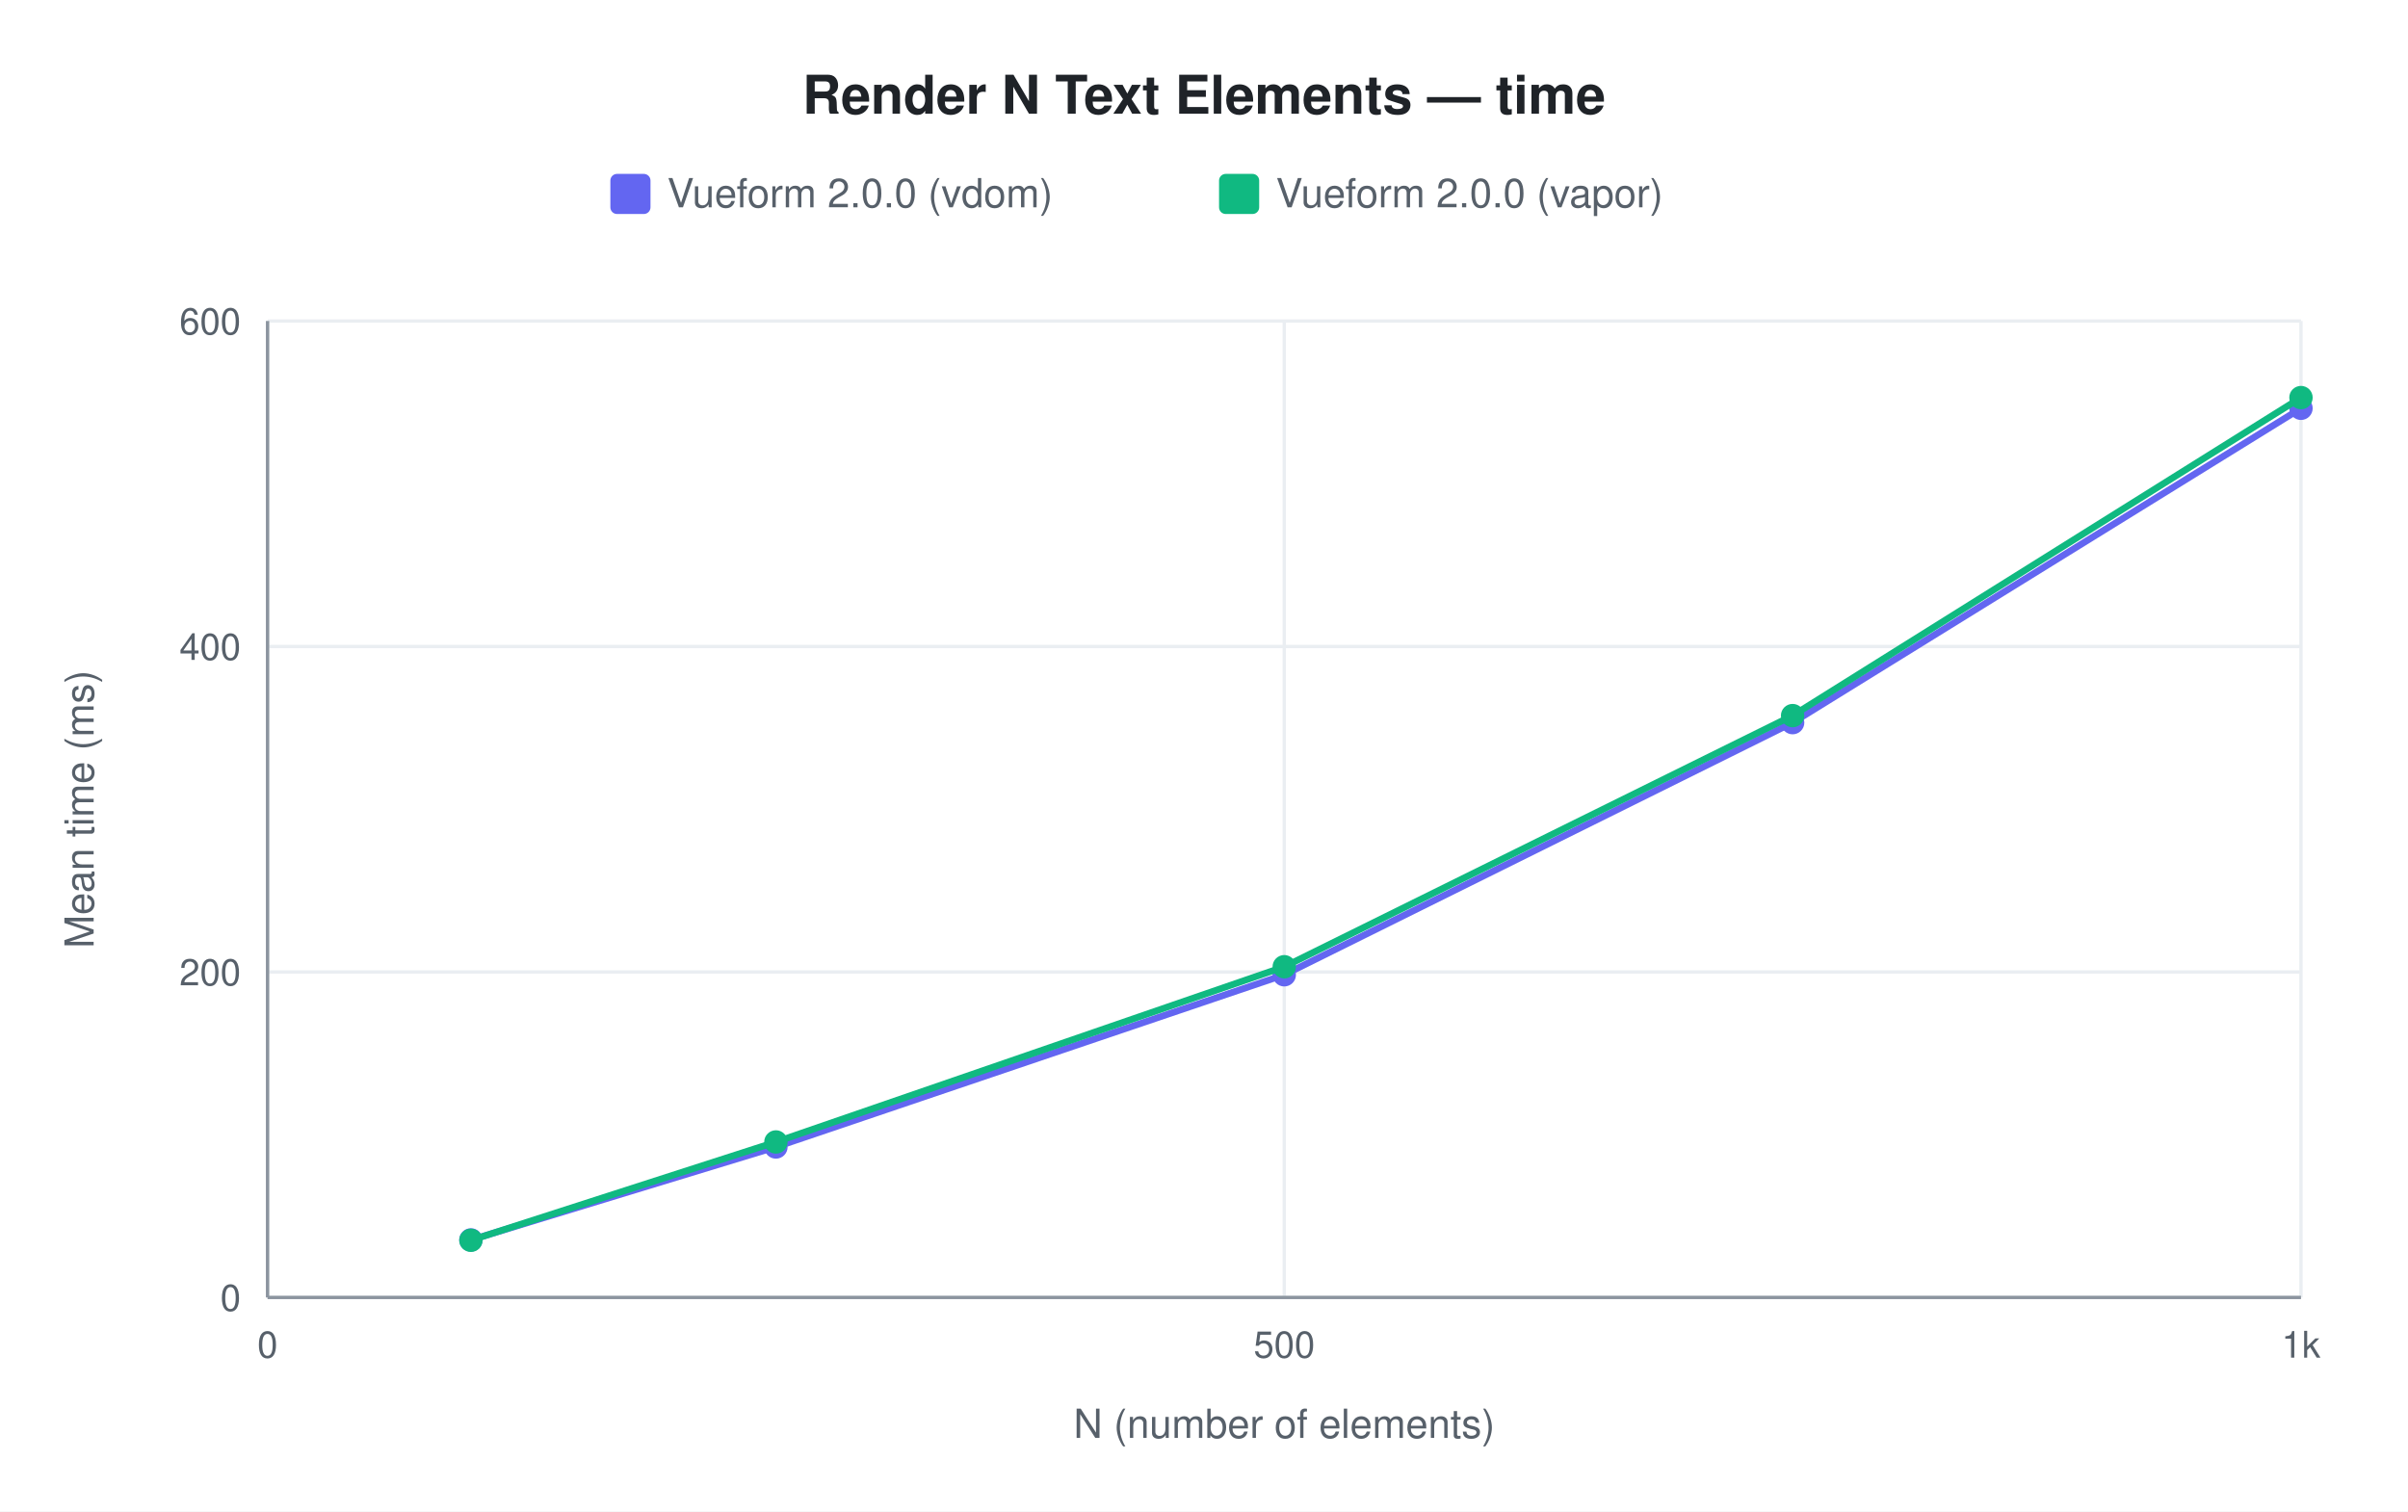
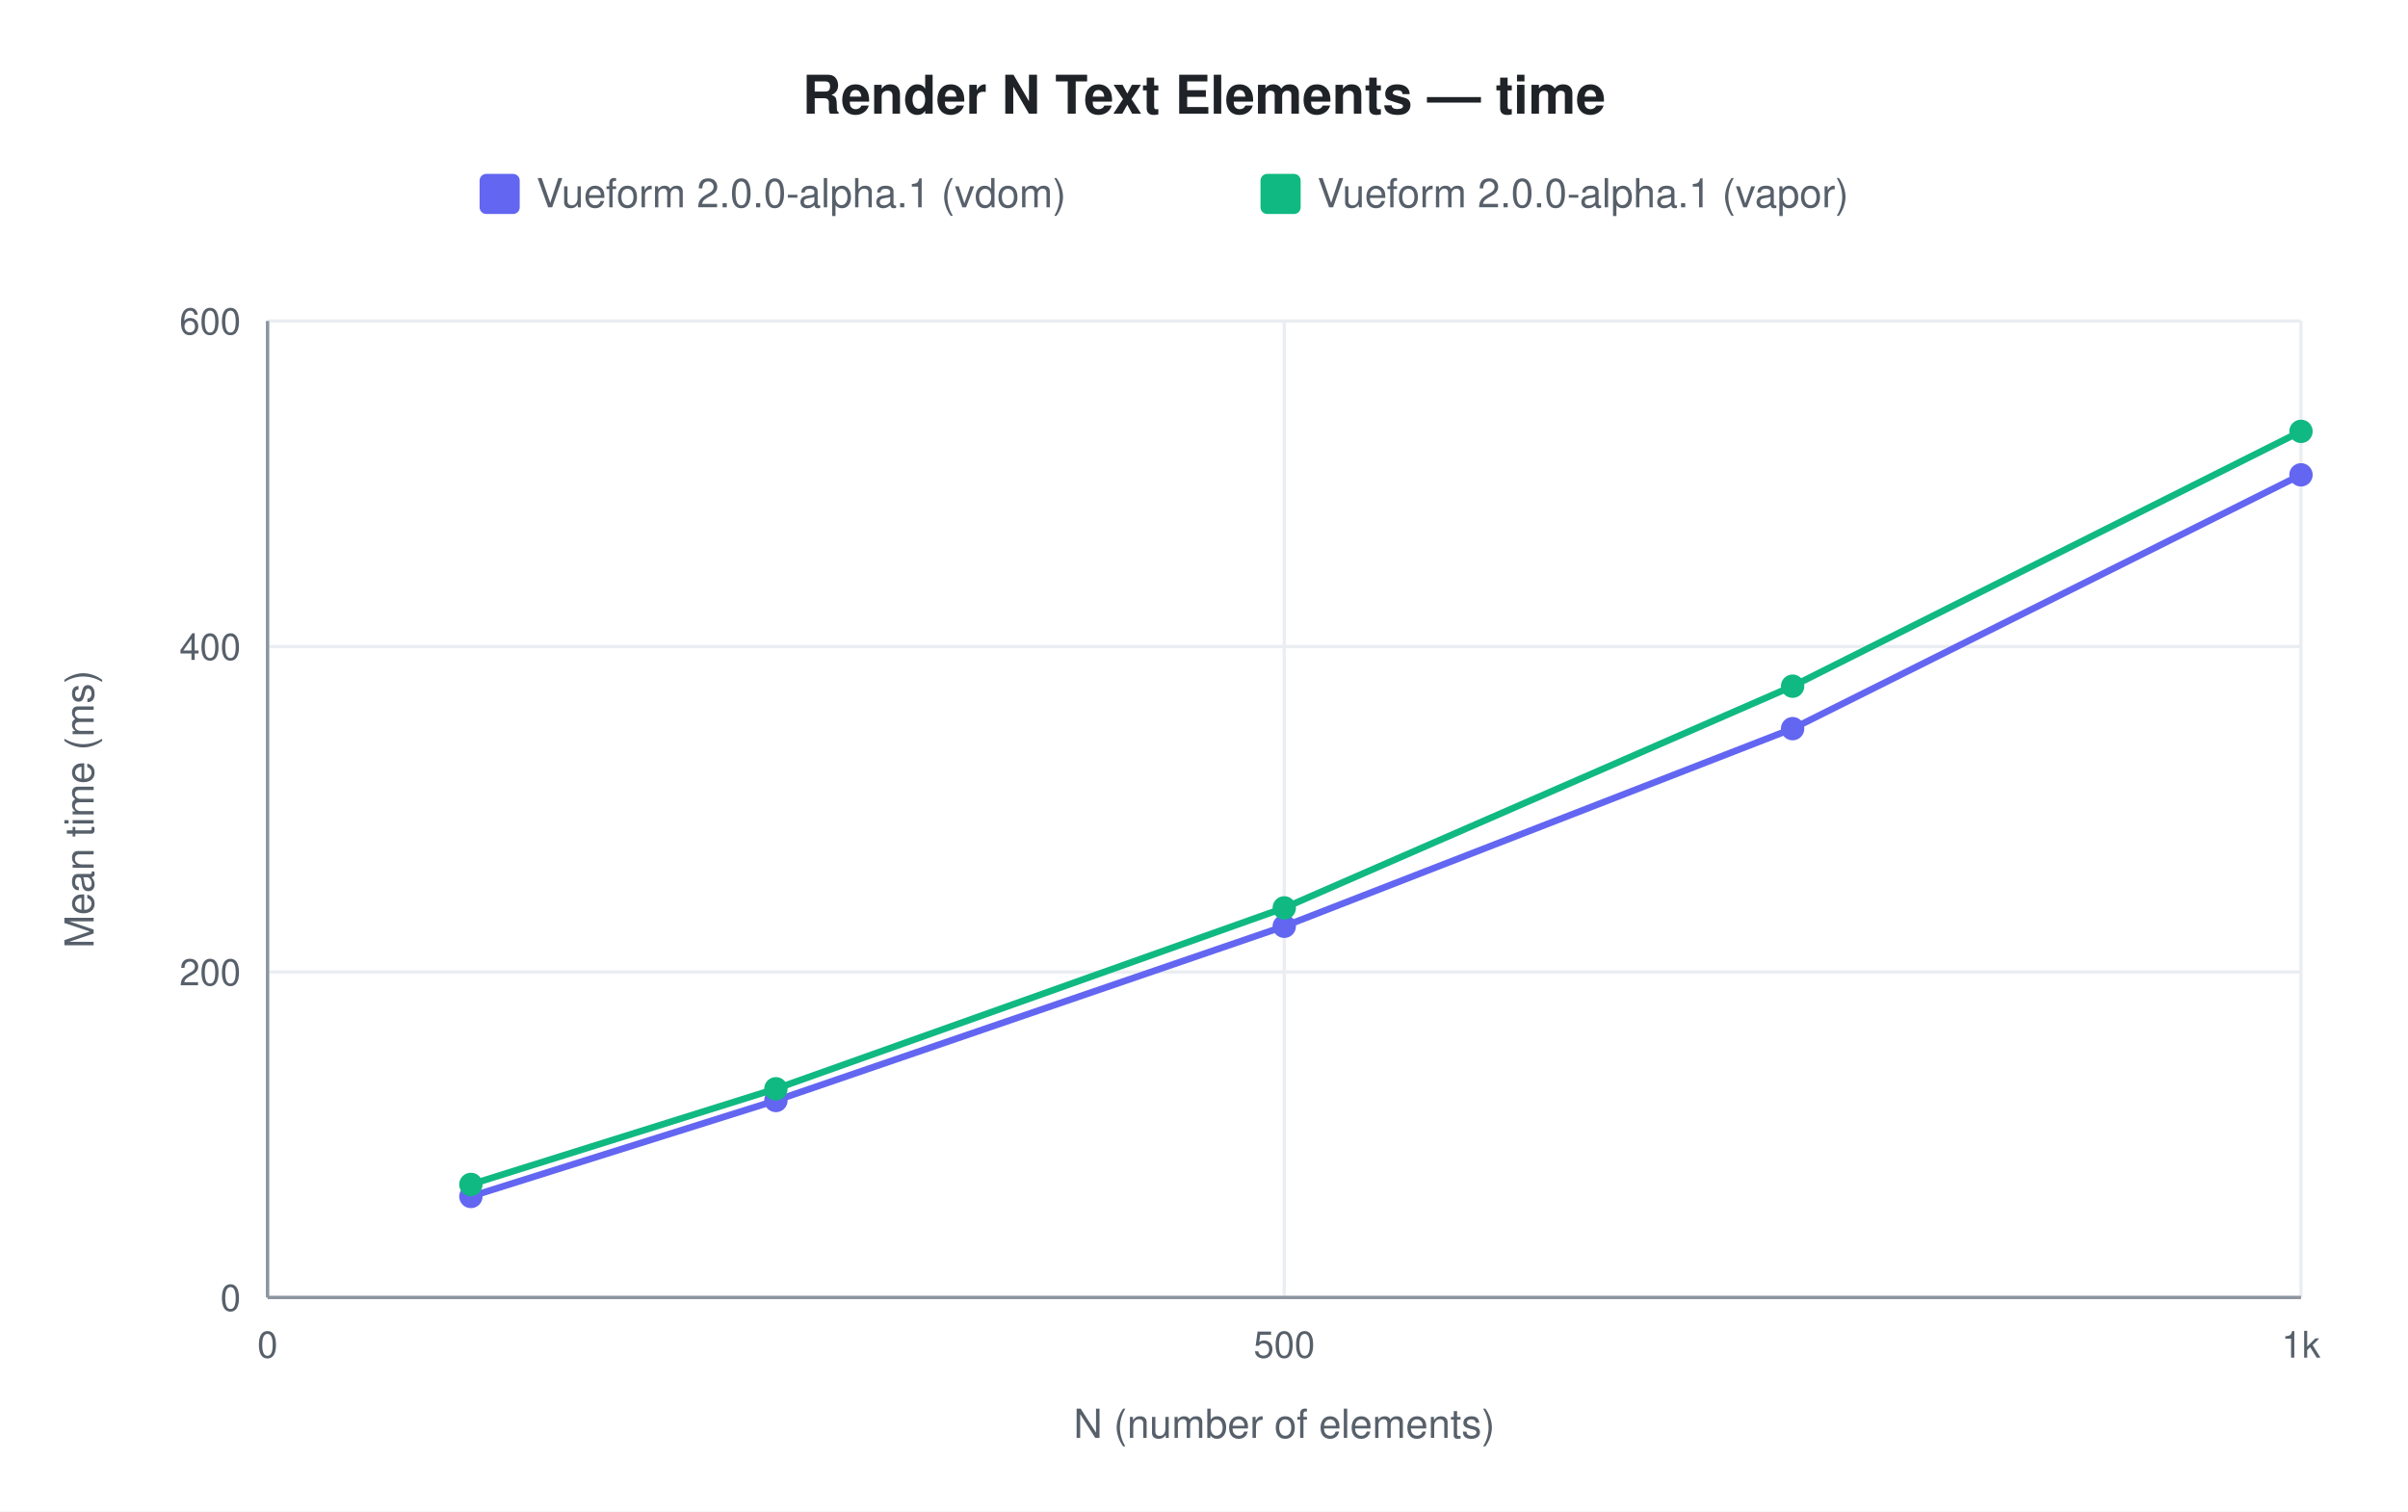
<svg xmlns="http://www.w3.org/2000/svg" width="720" height="452" viewBox="0 0 720 452" font-family="-apple-system, 'Segoe UI', Helvetica, Arial, sans-serif">
  <rect width="720" height="452" fill="#ffffff" />
  <text x="360" y="34" font-size="16" font-weight="600" fill="#1f2328" text-anchor="middle">Render N Text Elements — time</text>
-   <rect x="182.5" y="52" width="12" height="12" rx="2" fill="#6366f1" />
-   <text x="199.5" y="62" font-size="12" fill="#57606a">Vueform 2.0.0 (vdom)</text>
-   <rect x="364.5" y="52" width="12" height="12" rx="2" fill="#10b981" />
-   <text x="381.5" y="62" font-size="12" fill="#57606a">Vueform 2.0.0 (vapor)</text>
+   <rect x="143.4" y="52" width="12" height="12" rx="2" fill="#6366f1" />
+   <text x="160.4" y="62" font-size="12" fill="#57606a">Vueform 2.0.0-alpha.1 (vdom)</text>
+   <rect x="376.9" y="52" width="12" height="12" rx="2" fill="#10b981" />
+   <text x="393.9" y="62" font-size="12" fill="#57606a">Vueform 2.0.0-alpha.1 (vapor)</text>
  <line x1="80" y1="388" x2="688" y2="388" stroke="#eaeef2" stroke-width="1" />
  <text x="72" y="392" font-size="11" fill="#57606a" text-anchor="end">0</text>
  <line x1="80" y1="290.667" x2="688" y2="290.667" stroke="#eaeef2" stroke-width="1" />
  <text x="72" y="294.667" font-size="11" fill="#57606a" text-anchor="end">200</text>
  <line x1="80" y1="193.333" x2="688" y2="193.333" stroke="#eaeef2" stroke-width="1" />
  <text x="72" y="197.333" font-size="11" fill="#57606a" text-anchor="end">400</text>
  <line x1="80" y1="96" x2="688" y2="96" stroke="#eaeef2" stroke-width="1" />
  <text x="72" y="100" font-size="11" fill="#57606a" text-anchor="end">600</text>
  <line x1="80" y1="96" x2="80" y2="388" stroke="#eaeef2" stroke-width="1" />
  <text x="80" y="406" font-size="11" fill="#57606a" text-anchor="middle">0</text>
  <line x1="384" y1="96" x2="384" y2="388" stroke="#eaeef2" stroke-width="1" />
  <text x="384" y="406" font-size="11" fill="#57606a" text-anchor="middle">500</text>
  <line x1="688" y1="96" x2="688" y2="388" stroke="#eaeef2" stroke-width="1" />
  <text x="688" y="406" font-size="11" fill="#57606a" text-anchor="middle">1k</text>
  <line x1="80" y1="388" x2="688" y2="388" stroke="#8c959f" stroke-width="1" />
  <line x1="80" y1="96" x2="80" y2="388" stroke="#8c959f" stroke-width="1" />
  <text x="384" y="430" font-size="12" fill="#57606a" text-anchor="middle">N (number of elements)</text>
  <text x="28" y="242" font-size="12" fill="#57606a" text-anchor="middle" transform="rotate(-90 28 242)">Mean time (ms)</text>
-   <polyline points="140.8,370.8 232.0,343.0 384.0,291.5 536.0,216.1 688.0,122.1" fill="none" stroke="#6366f1" stroke-width="2" />
-   <circle cx="140.8" cy="370.8" r="3.5" fill="#6366f1" />
-   <circle cx="232.0" cy="343.0" r="3.5" fill="#6366f1" />
-   <circle cx="384.0" cy="291.5" r="3.5" fill="#6366f1" />
-   <circle cx="536.0" cy="216.1" r="3.5" fill="#6366f1" />
-   <circle cx="688.0" cy="122.1" r="3.5" fill="#6366f1" />
-   <polyline points="140.8,370.9 232.0,341.5 384.0,289.1 536.0,214.0 688.0,118.9" fill="none" stroke="#10b981" stroke-width="2" />
-   <circle cx="140.8" cy="370.9" r="3.5" fill="#10b981" />
-   <circle cx="232.0" cy="341.5" r="3.5" fill="#10b981" />
-   <circle cx="384.0" cy="289.1" r="3.5" fill="#10b981" />
-   <circle cx="536.0" cy="214.0" r="3.5" fill="#10b981" />
-   <circle cx="688.0" cy="118.9" r="3.5" fill="#10b981" />
+   <polyline points="140.8,357.8 232.0,329.1 384.0,277.0 536.0,217.9 688.0,142.0" fill="none" stroke="#6366f1" stroke-width="2" />
+   <circle cx="140.8" cy="357.8" r="3.5" fill="#6366f1" />
+   <circle cx="232.0" cy="329.1" r="3.5" fill="#6366f1" />
+   <circle cx="384.0" cy="277.0" r="3.5" fill="#6366f1" />
+   <circle cx="536.0" cy="217.9" r="3.5" fill="#6366f1" />
+   <circle cx="688.0" cy="142.0" r="3.5" fill="#6366f1" />
+   <polyline points="140.8,354.2 232.0,325.6 384.0,271.5 536.0,205.2 688.0,129.0" fill="none" stroke="#10b981" stroke-width="2" />
+   <circle cx="140.8" cy="354.2" r="3.5" fill="#10b981" />
+   <circle cx="232.0" cy="325.6" r="3.5" fill="#10b981" />
+   <circle cx="384.0" cy="271.5" r="3.5" fill="#10b981" />
+   <circle cx="536.0" cy="205.2" r="3.5" fill="#10b981" />
+   <circle cx="688.0" cy="129.0" r="3.5" fill="#10b981" />
</svg>
